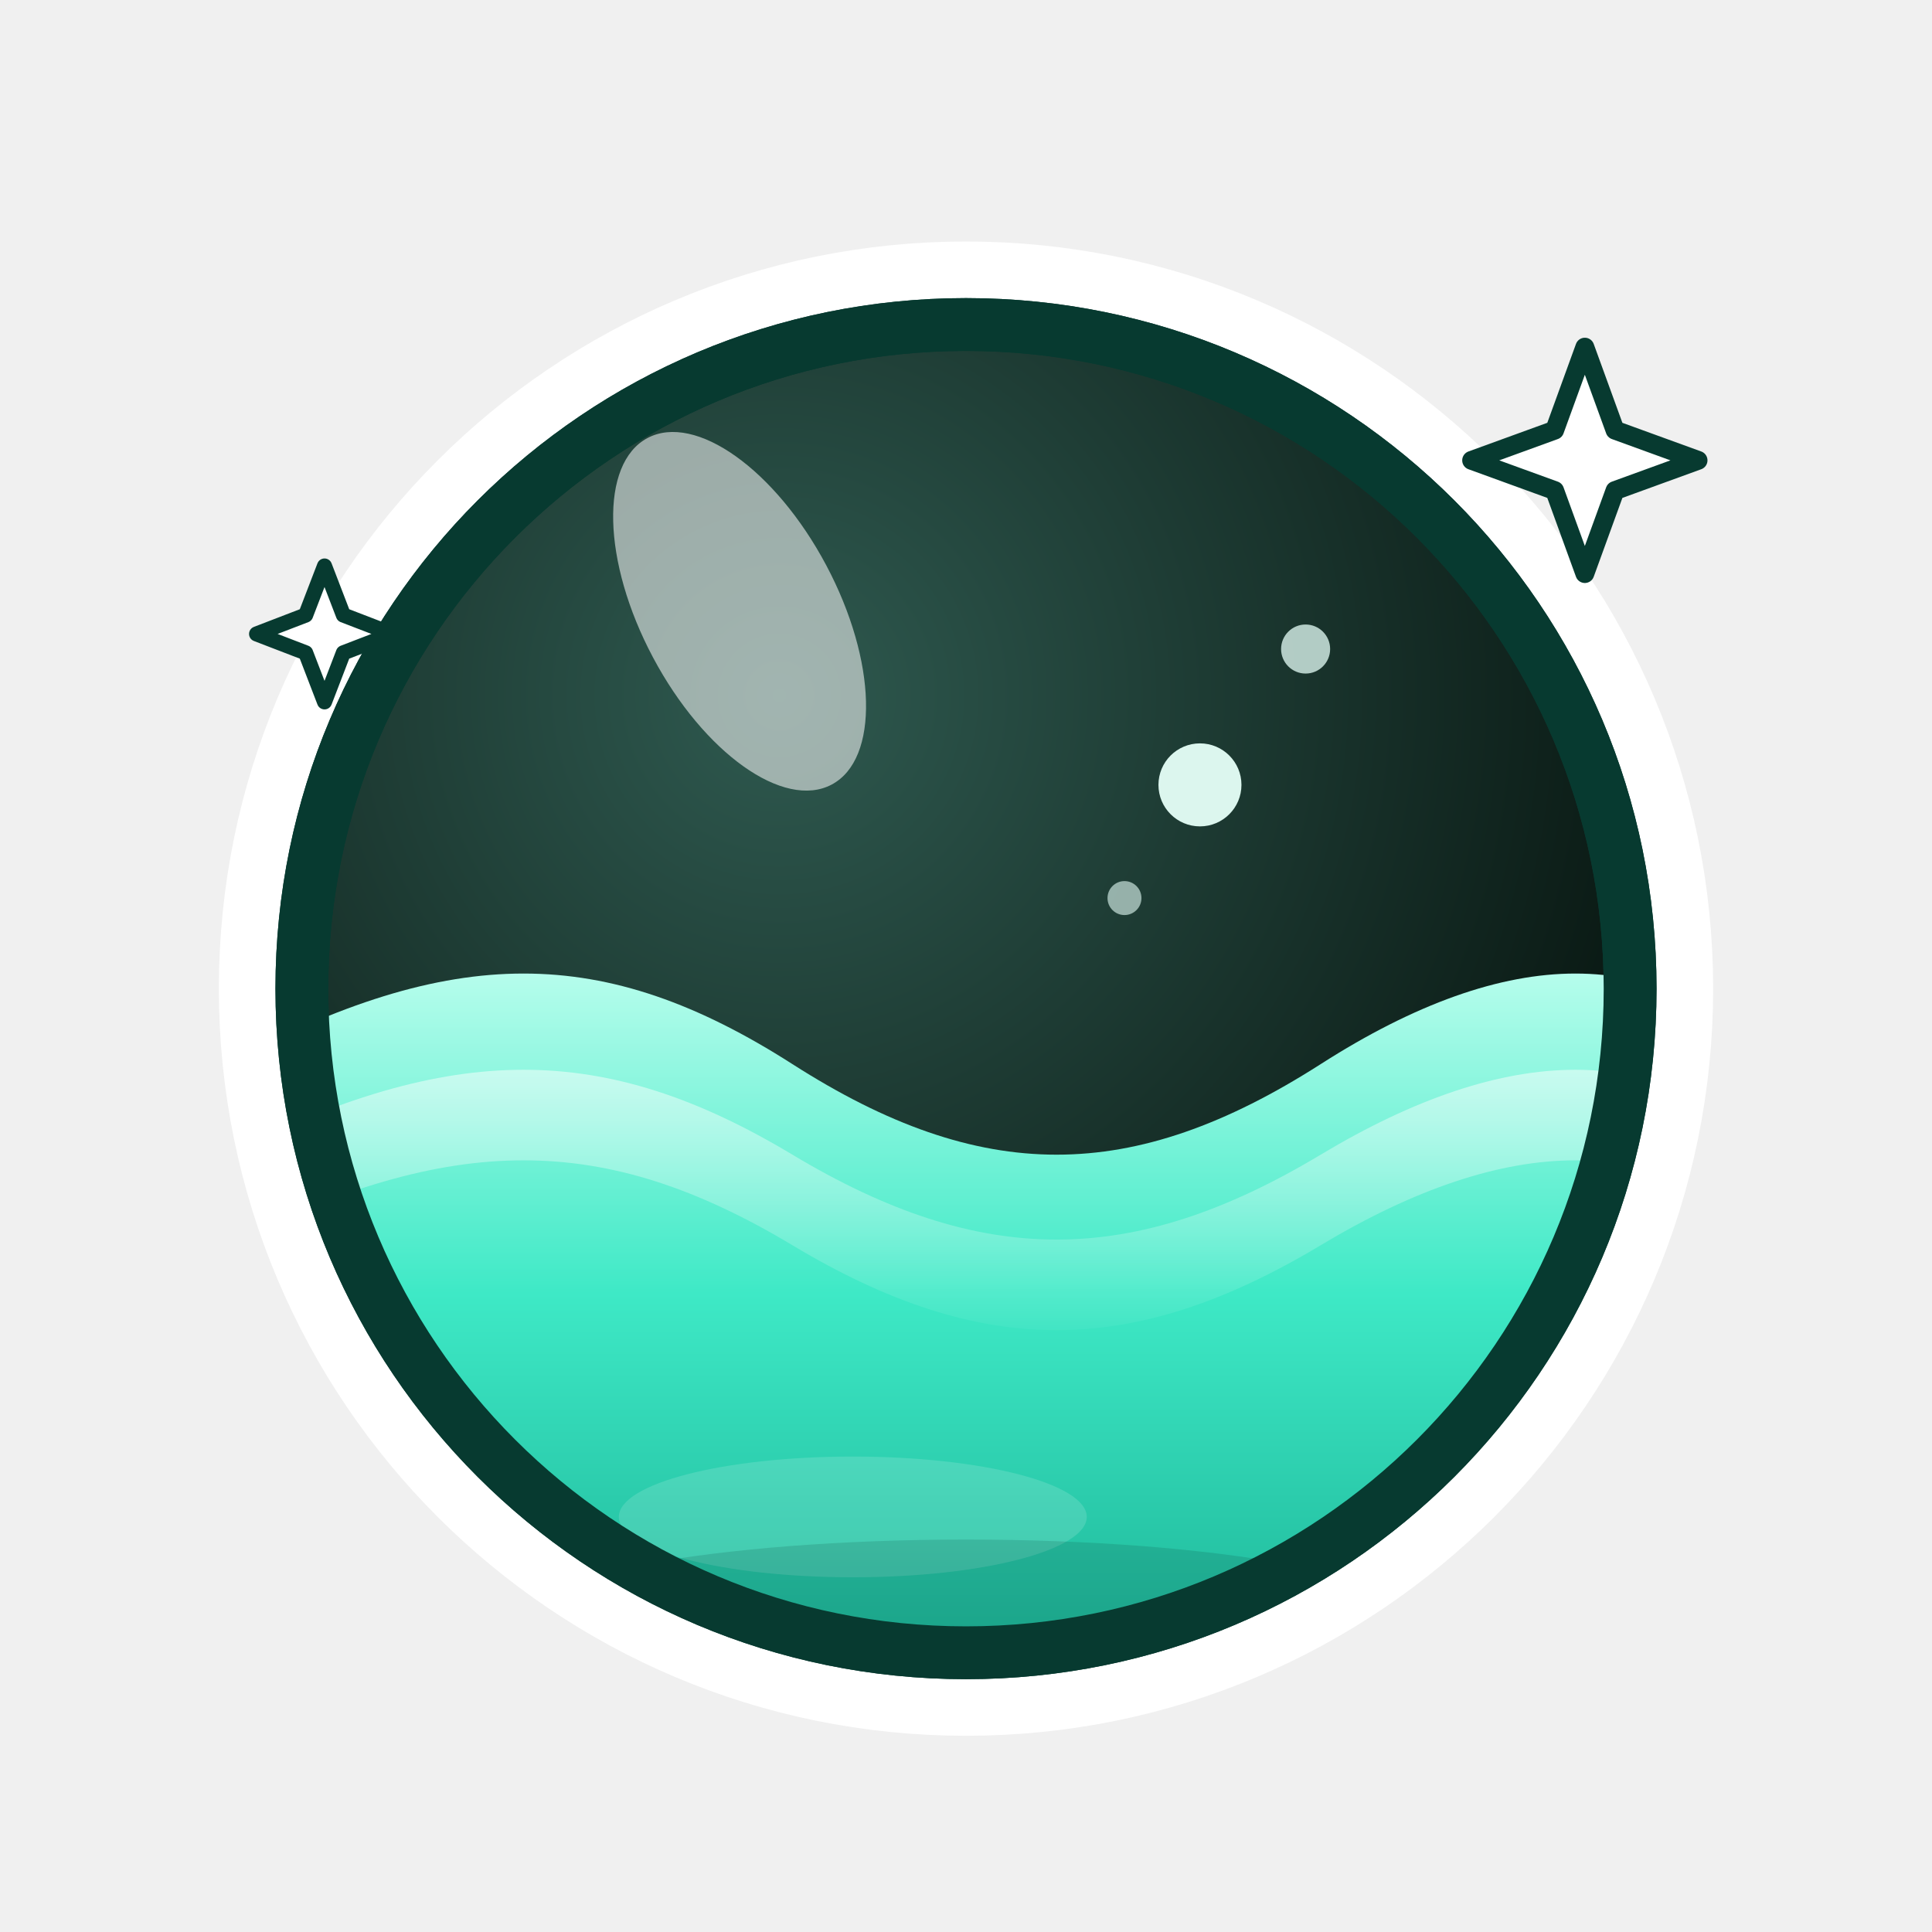
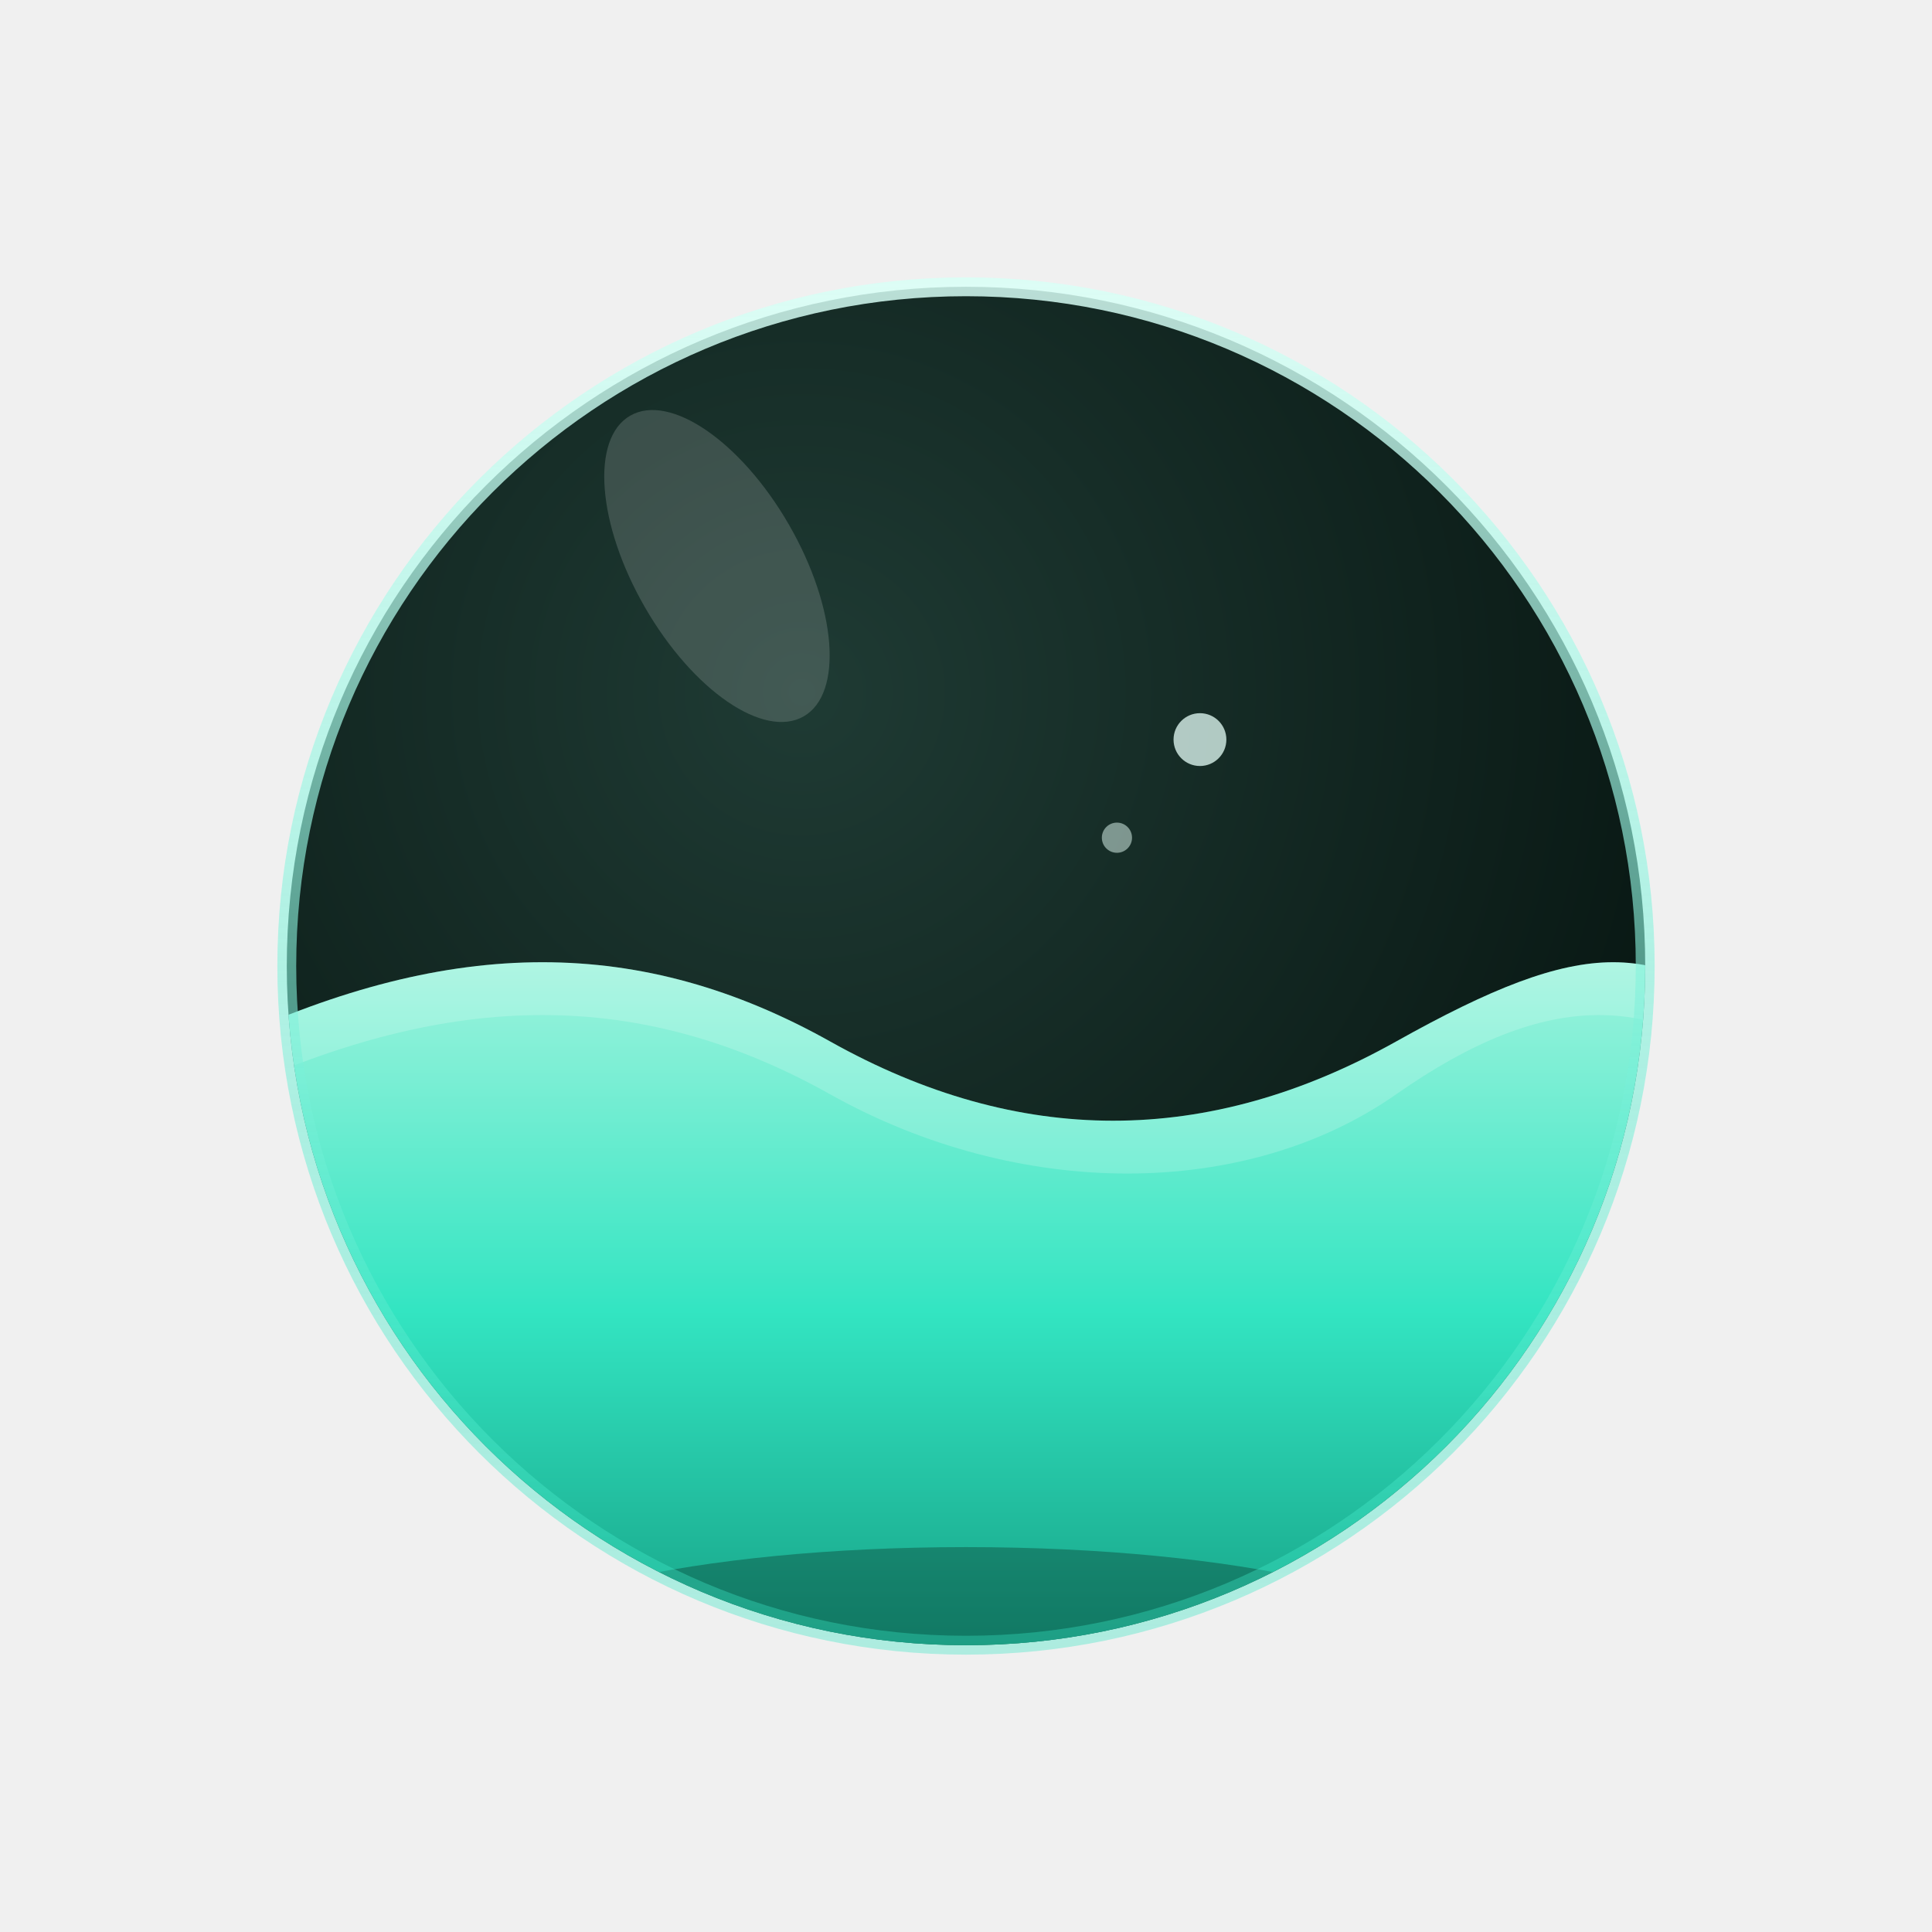
<svg xmlns="http://www.w3.org/2000/svg" viewBox="0 0 512 512">
  <defs>
    <linearGradient id="liq" x1="0" y1="0" x2="0" y2="1">
-       <stop offset="0" stop-color="#b6fdec" />
-       <stop offset=".4" stop-color="#3ee9c6" />
-       <stop offset="1" stop-color="#12a589" />
+       <stop offset="0" stop-color="#9ef3dd" />
+       <stop offset=".45" stop-color="#33e5c2" />
+       <stop offset="1" stop-color="#0e8f75" />
    </linearGradient>
-     <radialGradient id="glass" cx="36%" cy="28%" r="72%">
-       <stop offset="0" stop-color="#2f5a50" />
-       <stop offset="1" stop-color="#07140f" />
+     <radialGradient id="glass" cx="38%" cy="30%" r="72%">
+       <stop offset="0" stop-color="#1f3b34" />
+       <stop offset="1" stop-color="#071511" />
    </radialGradient>
-     <linearGradient id="band" x1="0" y1="0" x2="0" y2="1">
-       <stop offset="0" stop-color="#fff" stop-opacity=".5" />
-       <stop offset="1" stop-color="#fff" stop-opacity=".04" />
+     <linearGradient id="rim" x1="0" y1="0" x2="0" y2="1">
+       <stop offset="0" stop-color="#d9fff6" stop-opacity=".85" />
+       <stop offset="1" stop-color="#33e5c2" stop-opacity=".35" />
    </linearGradient>
    <clipPath id="oc">
-       <circle cx="256" cy="262" r="176" />
+       <circle cx="256" cy="256" r="180" />
    </clipPath>
  </defs>
  <g id="mark">
-     <circle cx="256" cy="262" r="176" fill="none" stroke="#ffffff" stroke-width="44" />
-     <circle cx="256" cy="262" r="176" fill="url(#glass)" stroke="#073a30" stroke-width="14" />
+     <circle cx="256" cy="256" r="180" fill="url(#glass)" />
    <g clip-path="url(#oc)">
-       <path d="M60 282 C120 250 160 250 210 282 S300 314 350 282 S440 250 470 282 V470 H60 Z" fill="url(#liq)" />
-       <path d="M60 306 C120 276 160 276 210 306 S300 336 350 306 S440 276 470 306 V330 C440 300 400 300 350 330 S260 360 210 330 S120 300 60 330 Z" fill="url(#band)" />
-       <ellipse cx="226" cy="402" rx="62" ry="16" fill="#fff" opacity=".14" />
-       <ellipse cx="256" cy="430" rx="120" ry="22" fill="#073a30" opacity=".16" />
+       <path d="M60 276 C120 248 170 248 220 276 S320 304 370 276 S440 248 470 276 V460 H60 Z" fill="url(#liq)" />
+       <path d="M60 276 C120 248 170 248 220 276 S320 304 370 276 S440 248 470 276 V290 C440 262 410 262 370 290 S270 318 220 290 S120 262 60 290 Z" fill="#fff" opacity=".18" />
+       <ellipse cx="256" cy="440" rx="130" ry="30" fill="#052a22" opacity=".35" />
    </g>
-     <circle cx="256" cy="262" r="176" fill="none" stroke="#073a30" stroke-width="14" />
-     <ellipse cx="196" cy="162" rx="26" ry="52" fill="#fff" opacity=".55" transform="rotate(-28 196 162)" />
-     <circle cx="318" cy="208" r="11" fill="#e6fff8" opacity=".95" />
-     <circle cx="346" cy="172" r="6.5" fill="#e6fff8" opacity=".75" />
-     <circle cx="298" cy="238" r="4.5" fill="#e6fff8" opacity=".6" />
-     <path d="M420 92 l8 22 22 8 -22 8 -8 22 -8 -22 -22 -8 22 -8 z" fill="#fff" stroke="#073a30" stroke-width="5" stroke-linejoin="round" />
-     <path d="M86 150 l5 13 13 5 -13 5 -5 13 -5 -13 -13 -5 13 -5 z" fill="#fff" stroke="#073a30" stroke-width="4" stroke-linejoin="round" />
+     <circle cx="256" cy="256" r="180" fill="none" stroke="url(#rim)" stroke-width="5" />
+     <ellipse cx="190" cy="150" rx="22" ry="46" fill="#fff" opacity=".16" transform="rotate(-30 190 150)" />
+     <circle cx="318" cy="196" r="7" fill="#e6fff8" opacity=".75" />
+     <circle cx="296" cy="222" r="4" fill="#e6fff8" opacity=".5" />
  </g>
</svg>
